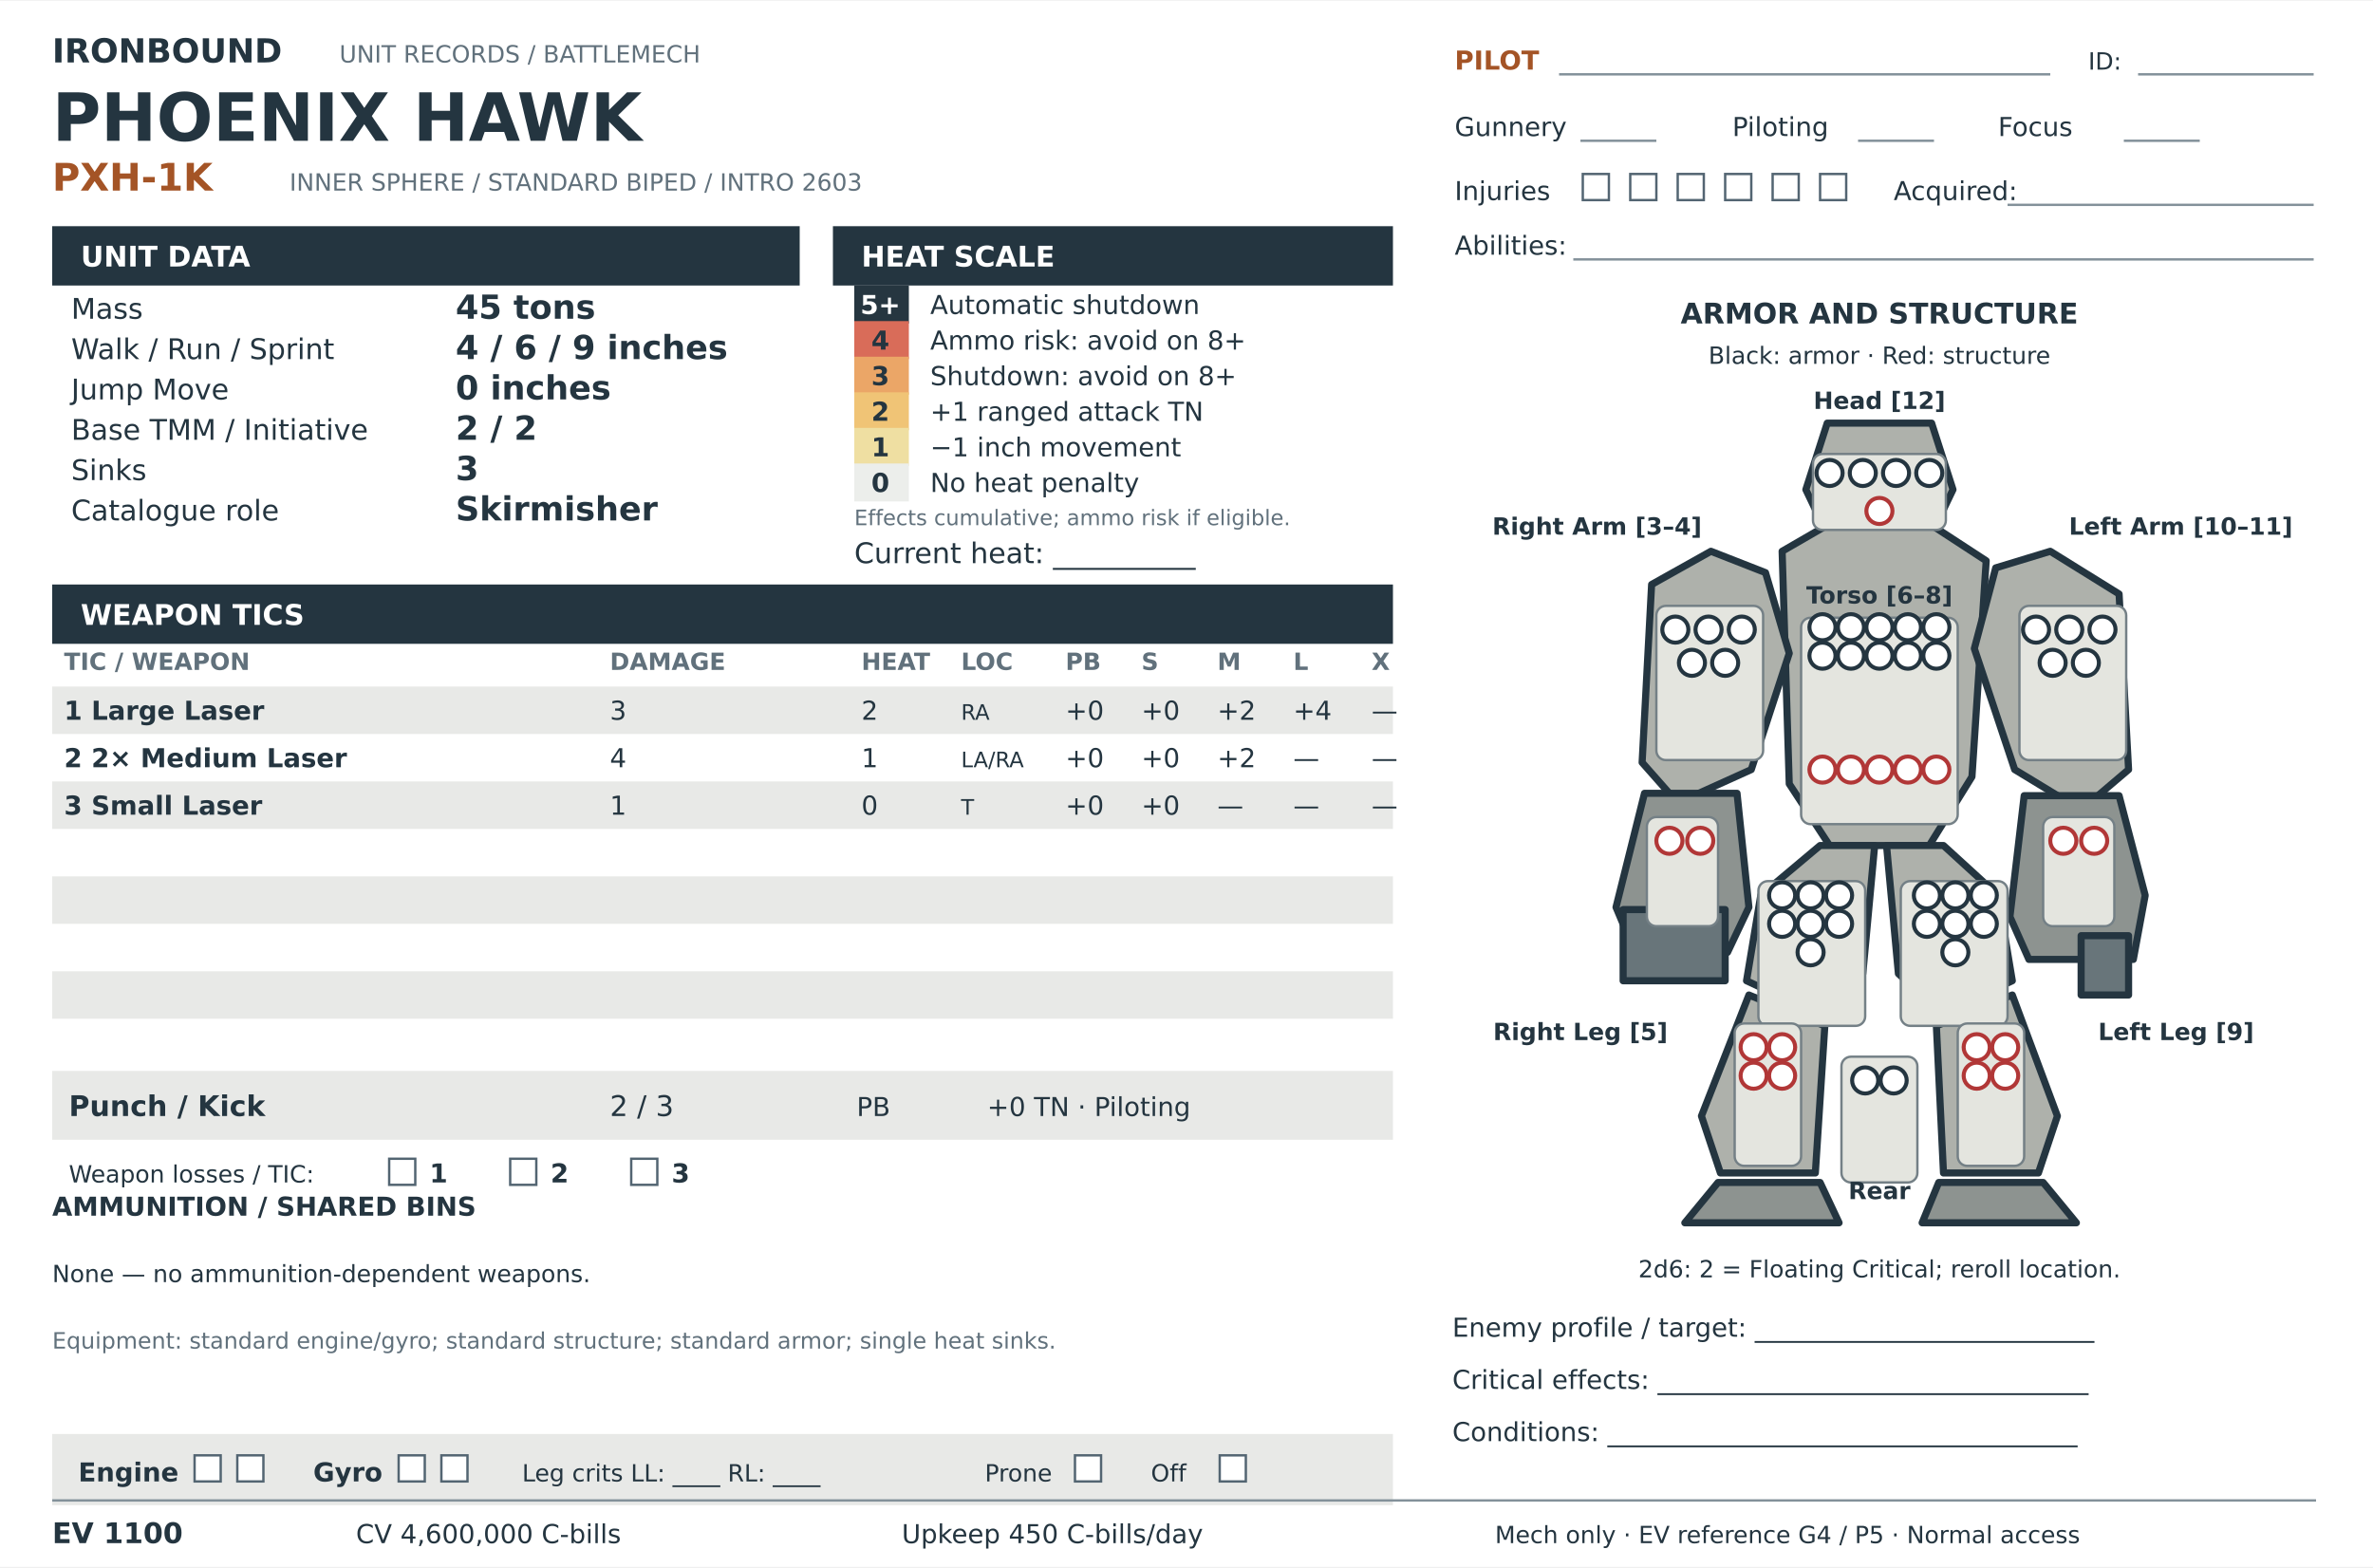
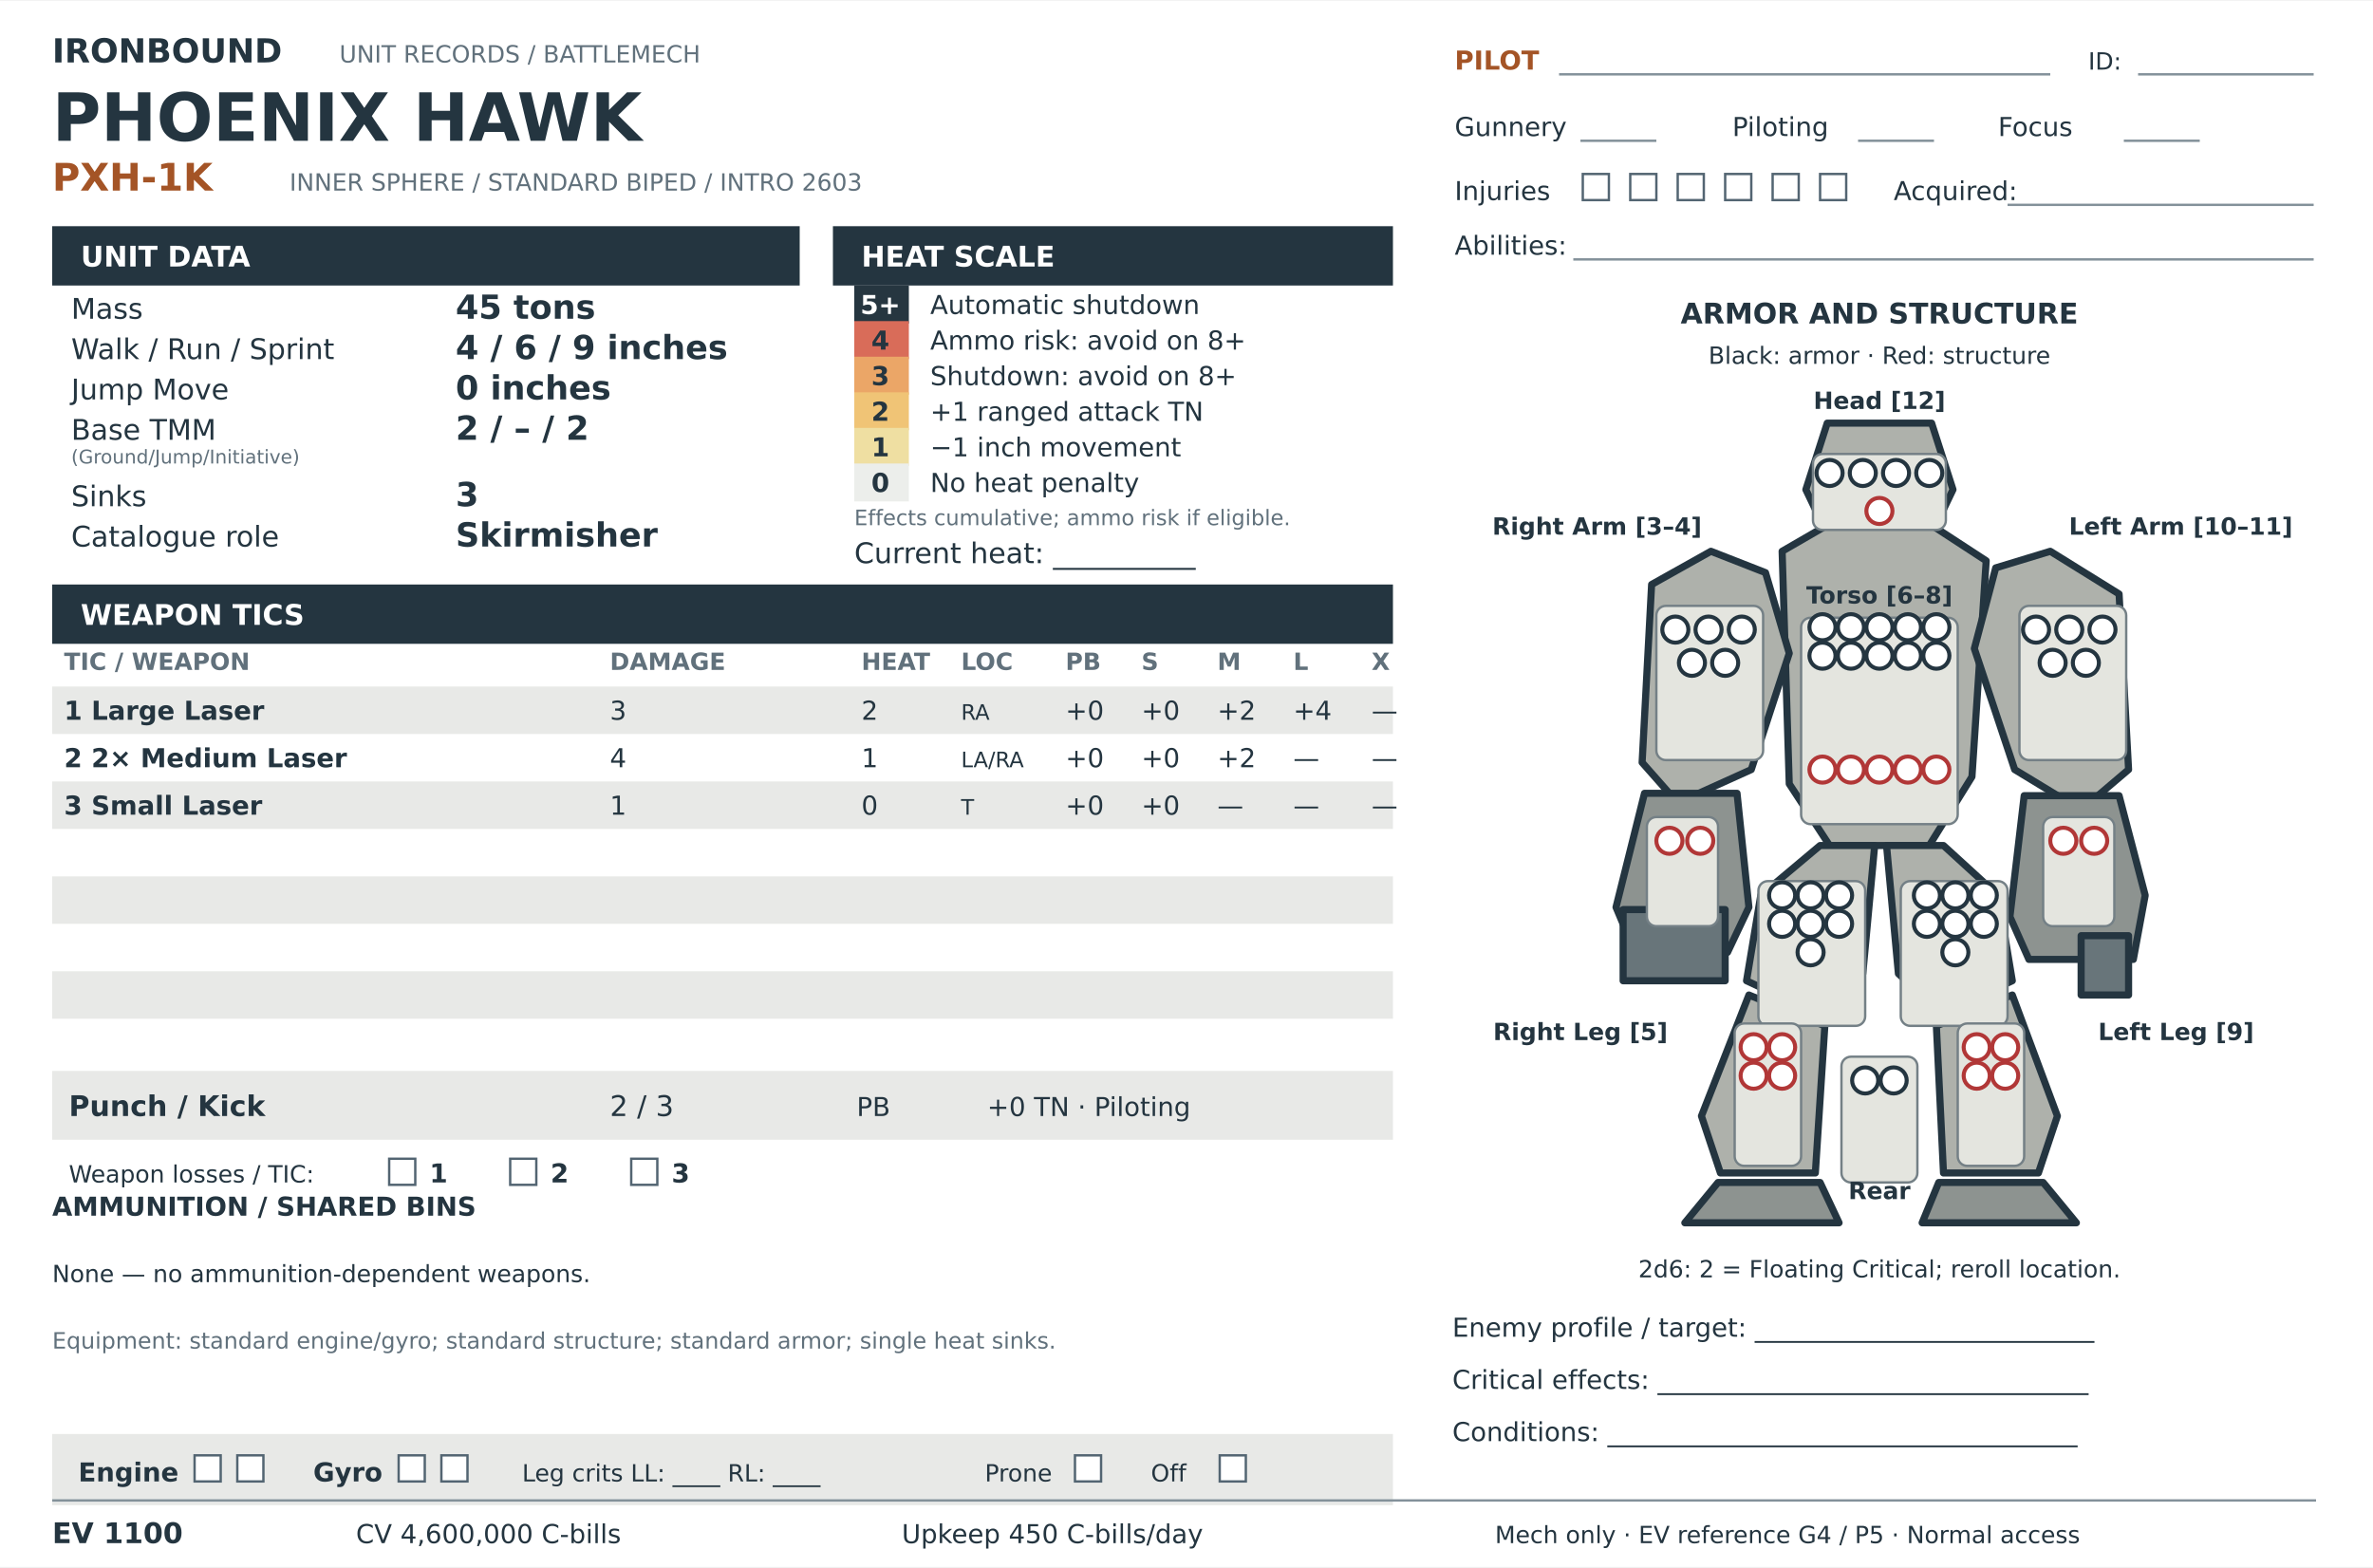
<svg xmlns="http://www.w3.org/2000/svg" width="277mm" height="183mm" viewBox="0 0 1000 660" role="img" aria-labelledby="title desc">
  <g font-family="Arial, Helvetica, sans-serif">
    <rect x="0" y="0" width="1000" height="660" rx="0" fill="#fff" stroke="none" />
    <text x="22" y="26" font-family="DejaVu Sans, Arial, sans-serif" font-size="14" font-weight="bold" fill="#243540" text-anchor="start">IRONBOUND</text>
    <text x="143" y="26" font-family="DejaVu Sans, Arial, sans-serif" font-size="10" fill="#61717c" text-anchor="start">UNIT RECORDS / BATTLEMECH</text>
    <text x="22" y="59" font-family="DejaVu Sans, Arial, sans-serif" font-size="28" font-weight="bold" fill="#243540" text-anchor="start">PHOENIX HAWK</text>
    <text x="22" y="80" font-family="DejaVu Sans, Arial, sans-serif" font-size="16" font-weight="bold" fill="#a45426" text-anchor="start">PXH-1K</text>
    <text x="122" y="80" font-family="DejaVu Sans, Arial, sans-serif" font-size="10" fill="#61717c" text-anchor="start">INNER SPHERE / STANDARD BIPED / INTRO 2603</text>
    <text x="613" y="29" font-family="DejaVu Sans, Arial, sans-serif" font-size="11" font-weight="bold" fill="#a45426" text-anchor="start">PILOT</text>
    <path d="M657 31H864" fill="none" stroke="#83919a" />
    <text x="880" y="29" font-family="DejaVu Sans, Arial, sans-serif" font-size="10" fill="#243540" text-anchor="start">ID:</text>
    <path d="M901 31H975" fill="none" stroke="#83919a" />
    <text x="613" y="57" font-family="DejaVu Sans, Arial, sans-serif" font-size="11" fill="#243540" text-anchor="start">Gunnery</text>
    <path d="M666 59H698" fill="none" stroke="#83919a" />
    <text x="730" y="57" font-family="DejaVu Sans, Arial, sans-serif" font-size="11" fill="#243540" text-anchor="start">Piloting</text>
    <path d="M783 59H815" fill="none" stroke="#83919a" />
    <text x="842" y="57" font-family="DejaVu Sans, Arial, sans-serif" font-size="11" fill="#243540" text-anchor="start">Focus</text>
    <path d="M895 59H927" fill="none" stroke="#83919a" />
    <text x="613" y="84" font-family="DejaVu Sans, Arial, sans-serif" font-size="11" fill="#243540" text-anchor="start">Injuries</text>
    <rect x="667" y="73" width="11" height="11" rx="0" fill="#fff" stroke="#536572" />
    <rect x="687" y="73" width="11" height="11" rx="0" fill="#fff" stroke="#536572" />
    <rect x="707" y="73" width="11" height="11" rx="0" fill="#fff" stroke="#536572" />
    <rect x="727" y="73" width="11" height="11" rx="0" fill="#fff" stroke="#536572" />
    <rect x="747" y="73" width="11" height="11" rx="0" fill="#fff" stroke="#536572" />
    <rect x="767" y="73" width="11" height="11" rx="0" fill="#fff" stroke="#536572" />
    <text x="798" y="84" font-family="DejaVu Sans, Arial, sans-serif" font-size="11" fill="#243540" text-anchor="start">Acquired:</text>
    <path d="M846 86H975" fill="none" stroke="#83919a" />
    <text x="613" y="107" font-family="DejaVu Sans, Arial, sans-serif" font-size="11" fill="#243540" text-anchor="start">Abilities:</text>
    <path d="M663 109H975" fill="none" stroke="#83919a" />
    <rect x="22" y="95" width="315" height="25" rx="0" fill="#243540" stroke="none" />
    <text x="34" y="112" font-family="DejaVu Sans, Arial, sans-serif" font-size="12" font-weight="bold" fill="#fff" text-anchor="start">UNIT DATA</text>
    <rect x="351" y="95" width="236" height="25" rx="0" fill="#243540" stroke="none" />
    <text x="363" y="112" font-family="DejaVu Sans, Arial, sans-serif" font-size="12" font-weight="bold" fill="#fff" text-anchor="start">HEAT SCALE</text>
    <text x="30" y="134" font-family="DejaVu Sans, Arial, sans-serif" font-size="12" fill="#243540" text-anchor="start">Mass</text>
    <text x="192" y="134" font-family="DejaVu Sans, Arial, sans-serif" font-size="14" font-weight="bold" fill="#243540" text-anchor="start">45 tons</text>
    <text x="30" y="151" font-family="DejaVu Sans, Arial, sans-serif" font-size="12" fill="#243540" text-anchor="start">Walk / Run / Sprint</text>
    <text x="192" y="151" font-family="DejaVu Sans, Arial, sans-serif" font-size="14" font-weight="bold" fill="#243540" text-anchor="start">4 / 6 / 9 inches</text>
    <text x="30" y="168" font-family="DejaVu Sans, Arial, sans-serif" font-size="12" fill="#243540" text-anchor="start">Jump Move</text>
    <text x="192" y="168" font-family="DejaVu Sans, Arial, sans-serif" font-size="14" font-weight="bold" fill="#243540" text-anchor="start">0 inches</text>
-     <text x="30" y="185" font-family="DejaVu Sans, Arial, sans-serif" font-size="12" fill="#243540" text-anchor="start">Base TMM / Initiative</text>
-     <text x="192" y="185" font-family="DejaVu Sans, Arial, sans-serif" font-size="14" font-weight="bold" fill="#243540" text-anchor="start">2 / 2</text>
-     <text x="30" y="202" font-family="DejaVu Sans, Arial, sans-serif" font-size="12" fill="#243540" text-anchor="start">Sinks</text>
-     <text x="192" y="202" font-family="DejaVu Sans, Arial, sans-serif" font-size="14" font-weight="bold" fill="#243540" text-anchor="start">3</text>
-     <text x="30" y="219" font-family="DejaVu Sans, Arial, sans-serif" font-size="12" fill="#243540" text-anchor="start">Catalogue role</text>
-     <text x="192" y="219" font-family="DejaVu Sans, Arial, sans-serif" font-size="14" font-weight="bold" fill="#243540" text-anchor="start">Skirmisher</text>
+     <text x="30" y="185" font-family="DejaVu Sans, Arial, sans-serif" font-size="12" fill="#243540" text-anchor="start">Base TMM</text>
+     <text x="30" y="195" font-family="DejaVu Sans, Arial, sans-serif" font-size="8" fill="#61717c" text-anchor="start">(Ground/Jump/Initiative)</text>
+     <text x="192" y="185" font-family="DejaVu Sans, Arial, sans-serif" font-size="14" font-weight="bold" fill="#243540" text-anchor="start">2 / – / 2</text>
+     <text x="30" y="213" font-family="DejaVu Sans, Arial, sans-serif" font-size="12" fill="#243540" text-anchor="start">Sinks</text>
+     <text x="192" y="213" font-family="DejaVu Sans, Arial, sans-serif" font-size="14" font-weight="bold" fill="#243540" text-anchor="start">3</text>
+     <text x="30" y="230" font-family="DejaVu Sans, Arial, sans-serif" font-size="12" fill="#243540" text-anchor="start">Catalogue role</text>
+     <text x="192" y="230" font-family="DejaVu Sans, Arial, sans-serif" font-size="14" font-weight="bold" fill="#243540" text-anchor="start">Skirmisher</text>
    <rect x="360" y="120" width="23" height="16" rx="0" fill="#263640" stroke="none" />
    <text x="371" y="132" font-family="DejaVu Sans, Arial, sans-serif" font-size="11" font-weight="bold" fill="#fff" text-anchor="middle">5+</text>
    <text x="392" y="132" font-family="DejaVu Sans, Arial, sans-serif" font-size="11" fill="#243540" text-anchor="start">Automatic shutdown</text>
    <rect x="360" y="135" width="23" height="16" rx="0" fill="#d96c59" stroke="none" />
    <text x="371" y="147" font-family="DejaVu Sans, Arial, sans-serif" font-size="11" font-weight="bold" fill="#243540" text-anchor="middle">4</text>
    <text x="392" y="147" font-family="DejaVu Sans, Arial, sans-serif" font-size="11" fill="#243540" text-anchor="start">Ammo risk: avoid on 8+</text>
    <rect x="360" y="150" width="23" height="16" rx="0" fill="#eba667" stroke="none" />
    <text x="371" y="162" font-family="DejaVu Sans, Arial, sans-serif" font-size="11" font-weight="bold" fill="#243540" text-anchor="middle">3</text>
    <text x="392" y="162" font-family="DejaVu Sans, Arial, sans-serif" font-size="11" fill="#243540" text-anchor="start">Shutdown: avoid on 8+</text>
    <rect x="360" y="165" width="23" height="16" rx="0" fill="#f0c476" stroke="none" />
    <text x="371" y="177" font-family="DejaVu Sans, Arial, sans-serif" font-size="11" font-weight="bold" fill="#243540" text-anchor="middle">2</text>
    <text x="392" y="177" font-family="DejaVu Sans, Arial, sans-serif" font-size="11" fill="#243540" text-anchor="start">+1 ranged attack TN</text>
    <rect x="360" y="180" width="23" height="16" rx="0" fill="#efdfa2" stroke="none" />
    <text x="371" y="192" font-family="DejaVu Sans, Arial, sans-serif" font-size="11" font-weight="bold" fill="#243540" text-anchor="middle">1</text>
    <text x="392" y="192" font-family="DejaVu Sans, Arial, sans-serif" font-size="11" fill="#243540" text-anchor="start">−1 inch movement</text>
    <rect x="360" y="195" width="23" height="16" rx="0" fill="#eceeeb" stroke="none" />
    <text x="371" y="207" font-family="DejaVu Sans, Arial, sans-serif" font-size="11" font-weight="bold" fill="#243540" text-anchor="middle">0</text>
    <text x="392" y="207" font-family="DejaVu Sans, Arial, sans-serif" font-size="11" fill="#243540" text-anchor="start">No heat penalty</text>
    <text x="360" y="221" font-family="DejaVu Sans, Arial, sans-serif" font-size="9" fill="#61717c" text-anchor="start">Effects cumulative; ammo risk if eligible.</text>
    <text x="360" y="237" font-family="DejaVu Sans, Arial, sans-serif" font-size="12" fill="#243540" text-anchor="start">Current heat: __________</text>
    <rect x="22" y="246" width="565" height="25" rx="0" fill="#243540" stroke="none" />
    <text x="34" y="263" font-family="DejaVu Sans, Arial, sans-serif" font-size="12" font-weight="bold" fill="#fff" text-anchor="start">WEAPON TICS</text>
    <text x="27" y="282" font-family="DejaVu Sans, Arial, sans-serif" font-size="10" font-weight="bold" fill="#61717c" text-anchor="start">TIC / WEAPON</text>
    <text x="257" y="282" font-family="DejaVu Sans, Arial, sans-serif" font-size="10" font-weight="bold" fill="#61717c" text-anchor="start">DAMAGE</text>
    <text x="363" y="282" font-family="DejaVu Sans, Arial, sans-serif" font-size="10" font-weight="bold" fill="#61717c" text-anchor="start">HEAT</text>
    <text x="405" y="282" font-family="DejaVu Sans, Arial, sans-serif" font-size="10" font-weight="bold" fill="#61717c" text-anchor="start">LOC</text>
    <text x="449" y="282" font-family="DejaVu Sans, Arial, sans-serif" font-size="10" font-weight="bold" fill="#61717c" text-anchor="start">PB</text>
    <text x="481" y="282" font-family="DejaVu Sans, Arial, sans-serif" font-size="10" font-weight="bold" fill="#61717c" text-anchor="start">S</text>
    <text x="513" y="282" font-family="DejaVu Sans, Arial, sans-serif" font-size="10" font-weight="bold" fill="#61717c" text-anchor="start">M</text>
    <text x="545" y="282" font-family="DejaVu Sans, Arial, sans-serif" font-size="10" font-weight="bold" fill="#61717c" text-anchor="start">L</text>
    <text x="578" y="282" font-family="DejaVu Sans, Arial, sans-serif" font-size="10" font-weight="bold" fill="#61717c" text-anchor="start">X</text>
    <rect x="22" y="289" width="565" height="20" rx="0" fill="#e8e9e7" stroke="none" />
    <text x="27" y="303" font-family="DejaVu Sans, Arial, sans-serif" font-size="11" fill="#243540" text-anchor="start" font-weight="bold">1  Large Laser</text>
    <text x="257" y="303" font-family="DejaVu Sans, Arial, sans-serif" font-size="11" fill="#243540" text-anchor="start">3</text>
    <text x="363" y="303" font-family="DejaVu Sans, Arial, sans-serif" font-size="11" fill="#243540" text-anchor="start">2</text>
    <text x="405" y="303" font-family="DejaVu Sans, Arial, sans-serif" font-size="9" fill="#243540" text-anchor="start">RA</text>
    <text x="449" y="303" font-family="DejaVu Sans, Arial, sans-serif" font-size="11" fill="#243540" text-anchor="start">+0</text>
    <text x="481" y="303" font-family="DejaVu Sans, Arial, sans-serif" font-size="11" fill="#243540" text-anchor="start">+0</text>
    <text x="513" y="303" font-family="DejaVu Sans, Arial, sans-serif" font-size="11" fill="#243540" text-anchor="start">+2</text>
    <text x="545" y="303" font-family="DejaVu Sans, Arial, sans-serif" font-size="11" fill="#243540" text-anchor="start">+4</text>
    <text x="578" y="303" font-family="DejaVu Sans, Arial, sans-serif" font-size="11" fill="#243540" text-anchor="start">—</text>
    <text x="27" y="323" font-family="DejaVu Sans, Arial, sans-serif" font-size="11" fill="#243540" text-anchor="start" font-weight="bold">2  2× Medium Laser</text>
    <text x="257" y="323" font-family="DejaVu Sans, Arial, sans-serif" font-size="11" fill="#243540" text-anchor="start">4</text>
    <text x="363" y="323" font-family="DejaVu Sans, Arial, sans-serif" font-size="11" fill="#243540" text-anchor="start">1</text>
    <text x="405" y="323" font-family="DejaVu Sans, Arial, sans-serif" font-size="9" fill="#243540" text-anchor="start">LA/RA</text>
    <text x="449" y="323" font-family="DejaVu Sans, Arial, sans-serif" font-size="11" fill="#243540" text-anchor="start">+0</text>
    <text x="481" y="323" font-family="DejaVu Sans, Arial, sans-serif" font-size="11" fill="#243540" text-anchor="start">+0</text>
    <text x="513" y="323" font-family="DejaVu Sans, Arial, sans-serif" font-size="11" fill="#243540" text-anchor="start">+2</text>
    <text x="545" y="323" font-family="DejaVu Sans, Arial, sans-serif" font-size="11" fill="#243540" text-anchor="start">—</text>
    <text x="578" y="323" font-family="DejaVu Sans, Arial, sans-serif" font-size="11" fill="#243540" text-anchor="start">—</text>
    <rect x="22" y="329" width="565" height="20" rx="0" fill="#e8e9e7" stroke="none" />
    <text x="27" y="343" font-family="DejaVu Sans, Arial, sans-serif" font-size="11" fill="#243540" text-anchor="start" font-weight="bold">3  Small Laser</text>
    <text x="257" y="343" font-family="DejaVu Sans, Arial, sans-serif" font-size="11" fill="#243540" text-anchor="start">1</text>
    <text x="363" y="343" font-family="DejaVu Sans, Arial, sans-serif" font-size="11" fill="#243540" text-anchor="start">0</text>
    <text x="405" y="343" font-family="DejaVu Sans, Arial, sans-serif" font-size="9" fill="#243540" text-anchor="start">T</text>
    <text x="449" y="343" font-family="DejaVu Sans, Arial, sans-serif" font-size="11" fill="#243540" text-anchor="start">+0</text>
    <text x="481" y="343" font-family="DejaVu Sans, Arial, sans-serif" font-size="11" fill="#243540" text-anchor="start">+0</text>
    <text x="513" y="343" font-family="DejaVu Sans, Arial, sans-serif" font-size="11" fill="#243540" text-anchor="start">—</text>
    <text x="545" y="343" font-family="DejaVu Sans, Arial, sans-serif" font-size="11" fill="#243540" text-anchor="start">—</text>
    <text x="578" y="343" font-family="DejaVu Sans, Arial, sans-serif" font-size="11" fill="#243540" text-anchor="start">—</text>
    <text x="27" y="363" font-family="DejaVu Sans, Arial, sans-serif" font-size="11" fill="#243540" text-anchor="start" font-weight="bold" />
    <text x="257" y="363" font-family="DejaVu Sans, Arial, sans-serif" font-size="11" fill="#243540" text-anchor="start" />
    <text x="363" y="363" font-family="DejaVu Sans, Arial, sans-serif" font-size="11" fill="#243540" text-anchor="start" />
    <text x="405" y="363" font-family="DejaVu Sans, Arial, sans-serif" font-size="9" fill="#243540" text-anchor="start" />
    <text x="449" y="363" font-family="DejaVu Sans, Arial, sans-serif" font-size="11" fill="#243540" text-anchor="start" />
    <text x="481" y="363" font-family="DejaVu Sans, Arial, sans-serif" font-size="11" fill="#243540" text-anchor="start" />
    <text x="513" y="363" font-family="DejaVu Sans, Arial, sans-serif" font-size="11" fill="#243540" text-anchor="start" />
    <text x="545" y="363" font-family="DejaVu Sans, Arial, sans-serif" font-size="11" fill="#243540" text-anchor="start" />
    <text x="578" y="363" font-family="DejaVu Sans, Arial, sans-serif" font-size="11" fill="#243540" text-anchor="start" />
    <rect x="22" y="369" width="565" height="20" rx="0" fill="#e8e9e7" stroke="none" />
    <text x="27" y="383" font-family="DejaVu Sans, Arial, sans-serif" font-size="11" fill="#243540" text-anchor="start" font-weight="bold" />
    <text x="257" y="383" font-family="DejaVu Sans, Arial, sans-serif" font-size="11" fill="#243540" text-anchor="start" />
    <text x="363" y="383" font-family="DejaVu Sans, Arial, sans-serif" font-size="11" fill="#243540" text-anchor="start" />
    <text x="405" y="383" font-family="DejaVu Sans, Arial, sans-serif" font-size="9" fill="#243540" text-anchor="start" />
    <text x="449" y="383" font-family="DejaVu Sans, Arial, sans-serif" font-size="11" fill="#243540" text-anchor="start" />
    <text x="481" y="383" font-family="DejaVu Sans, Arial, sans-serif" font-size="11" fill="#243540" text-anchor="start" />
    <text x="513" y="383" font-family="DejaVu Sans, Arial, sans-serif" font-size="11" fill="#243540" text-anchor="start" />
    <text x="545" y="383" font-family="DejaVu Sans, Arial, sans-serif" font-size="11" fill="#243540" text-anchor="start" />
    <text x="578" y="383" font-family="DejaVu Sans, Arial, sans-serif" font-size="11" fill="#243540" text-anchor="start" />
    <text x="27" y="403" font-family="DejaVu Sans, Arial, sans-serif" font-size="11" fill="#243540" text-anchor="start" font-weight="bold" />
    <text x="257" y="403" font-family="DejaVu Sans, Arial, sans-serif" font-size="11" fill="#243540" text-anchor="start" />
    <text x="363" y="403" font-family="DejaVu Sans, Arial, sans-serif" font-size="11" fill="#243540" text-anchor="start" />
    <text x="405" y="403" font-family="DejaVu Sans, Arial, sans-serif" font-size="9" fill="#243540" text-anchor="start" />
    <text x="449" y="403" font-family="DejaVu Sans, Arial, sans-serif" font-size="11" fill="#243540" text-anchor="start" />
    <text x="481" y="403" font-family="DejaVu Sans, Arial, sans-serif" font-size="11" fill="#243540" text-anchor="start" />
    <text x="513" y="403" font-family="DejaVu Sans, Arial, sans-serif" font-size="11" fill="#243540" text-anchor="start" />
    <text x="545" y="403" font-family="DejaVu Sans, Arial, sans-serif" font-size="11" fill="#243540" text-anchor="start" />
    <text x="578" y="403" font-family="DejaVu Sans, Arial, sans-serif" font-size="11" fill="#243540" text-anchor="start" />
    <rect x="22" y="409" width="565" height="20" rx="0" fill="#e8e9e7" stroke="none" />
    <text x="27" y="423" font-family="DejaVu Sans, Arial, sans-serif" font-size="11" fill="#243540" text-anchor="start" font-weight="bold" />
    <text x="257" y="423" font-family="DejaVu Sans, Arial, sans-serif" font-size="11" fill="#243540" text-anchor="start" />
    <text x="363" y="423" font-family="DejaVu Sans, Arial, sans-serif" font-size="11" fill="#243540" text-anchor="start" />
    <text x="405" y="423" font-family="DejaVu Sans, Arial, sans-serif" font-size="9" fill="#243540" text-anchor="start" />
    <text x="449" y="423" font-family="DejaVu Sans, Arial, sans-serif" font-size="11" fill="#243540" text-anchor="start" />
    <text x="481" y="423" font-family="DejaVu Sans, Arial, sans-serif" font-size="11" fill="#243540" text-anchor="start" />
    <text x="513" y="423" font-family="DejaVu Sans, Arial, sans-serif" font-size="11" fill="#243540" text-anchor="start" />
    <text x="545" y="423" font-family="DejaVu Sans, Arial, sans-serif" font-size="11" fill="#243540" text-anchor="start" />
    <text x="578" y="423" font-family="DejaVu Sans, Arial, sans-serif" font-size="11" fill="#243540" text-anchor="start" />
    <text x="27" y="443" font-family="DejaVu Sans, Arial, sans-serif" font-size="11" fill="#243540" text-anchor="start" font-weight="bold" />
    <text x="257" y="443" font-family="DejaVu Sans, Arial, sans-serif" font-size="11" fill="#243540" text-anchor="start" />
    <text x="363" y="443" font-family="DejaVu Sans, Arial, sans-serif" font-size="11" fill="#243540" text-anchor="start" />
    <text x="405" y="443" font-family="DejaVu Sans, Arial, sans-serif" font-size="9" fill="#243540" text-anchor="start" />
    <text x="449" y="443" font-family="DejaVu Sans, Arial, sans-serif" font-size="11" fill="#243540" text-anchor="start" />
    <text x="481" y="443" font-family="DejaVu Sans, Arial, sans-serif" font-size="11" fill="#243540" text-anchor="start" />
    <text x="513" y="443" font-family="DejaVu Sans, Arial, sans-serif" font-size="11" fill="#243540" text-anchor="start" />
    <text x="545" y="443" font-family="DejaVu Sans, Arial, sans-serif" font-size="11" fill="#243540" text-anchor="start" />
    <text x="578" y="443" font-family="DejaVu Sans, Arial, sans-serif" font-size="11" fill="#243540" text-anchor="start" />
    <rect x="22" y="451" width="565" height="29" rx="0" fill="#e8e9e7" stroke="none" />
    <text x="29" y="470" font-family="DejaVu Sans, Arial, sans-serif" font-size="12" font-weight="bold" fill="#243540" text-anchor="start">Punch / Kick</text>
    <text x="257" y="470" font-family="DejaVu Sans, Arial, sans-serif" font-size="12" fill="#243540" text-anchor="start">2 / 3</text>
    <text x="361" y="470" font-family="DejaVu Sans, Arial, sans-serif" font-size="11" fill="#243540" text-anchor="start">PB</text>
    <text x="416" y="470" font-family="DejaVu Sans, Arial, sans-serif" font-size="11" fill="#243540" text-anchor="start">+0 TN · Piloting</text>
    <rect x="22" y="604" width="565" height="30" rx="0" fill="#e8e9e7" stroke="none" />
    <text x="33" y="624" font-family="DejaVu Sans, Arial, sans-serif" font-size="11" font-weight="bold" fill="#243540" text-anchor="start">Engine</text>
    <rect x="82" y="613" width="11" height="11" rx="0" fill="#fff" stroke="#536572" />
    <rect x="100" y="613" width="11" height="11" rx="0" fill="#fff" stroke="#536572" />
    <text x="132" y="624" font-family="DejaVu Sans, Arial, sans-serif" font-size="11" font-weight="bold" fill="#243540" text-anchor="start">Gyro</text>
    <rect x="168" y="613" width="11" height="11" rx="0" fill="#fff" stroke="#536572" />
    <rect x="186" y="613" width="11" height="11" rx="0" fill="#fff" stroke="#536572" />
    <text x="220" y="624" font-family="DejaVu Sans, Arial, sans-serif" font-size="10" fill="#243540" text-anchor="start">Leg crits  LL: ____  RL: ____</text>
    <text x="415" y="624" font-family="DejaVu Sans, Arial, sans-serif" font-size="10" fill="#243540" text-anchor="start">Prone</text>
    <rect x="453" y="613" width="11" height="11" rx="0" fill="#fff" stroke="#536572" />
    <text x="485" y="624" font-family="DejaVu Sans, Arial, sans-serif" font-size="10" fill="#243540" text-anchor="start">Off</text>
    <rect x="514" y="613" width="11" height="11" rx="0" fill="#fff" stroke="#536572" />
    <g transform="translate(612 120)">
      <text x="180" y="16" font-family="DejaVu Sans, Arial, sans-serif" font-size="12" font-weight="bold" fill="#243540" text-anchor="middle">ARMOR AND STRUCTURE</text>
      <text x="180" y="33" font-family="DejaVu Sans, Arial, sans-serif" font-size="10" fill="#243540" text-anchor="middle">Black: armor · Red: structure</text>
      <path d="M158 58H202L211 86L200 109H160L149 86Z" fill="#aeb1ab" stroke="#243540" stroke-width="3" stroke-linejoin="round" />
      <path d="M139 112L158 101H202L225 116L219 207L201 236H159L142 210Z" fill="#aeb1ab" stroke="#243540" stroke-width="3" stroke-linejoin="round" />
      <path d="M132 121L109 112L84 126L80 201L95 218L126 204L142 155Z" fill="#aeb1ab" stroke="#243540" stroke-width="3" stroke-linejoin="round" />
      <path d="M229 119L252 112L281 130L285 204L265 221L237 204L220 153Z" fill="#aeb1ab" stroke="#243540" stroke-width="3" stroke-linejoin="round" />
      <path d="M81 214H120L125 262L116 281H77L69 262Z" fill="#8d9390" stroke="#243540" stroke-width="3" stroke-linejoin="round" />
      <path d="M241 215H281L292 257L287 284H243L235 266Z" fill="#8d9390" stroke="#243540" stroke-width="3" stroke-linejoin="round" />
      <path d="M72 263H115V293H72Z" fill="#68757a" stroke="#243540" stroke-width="3" stroke-linejoin="round" />
      <path d="M265 274H285V299H265Z" fill="#68757a" stroke="#243540" stroke-width="3" stroke-linejoin="round" />
      <path d="M155 236H178L173 290L154 307L124 293L130 257Z" fill="#aeb1ab" stroke="#243540" stroke-width="3" stroke-linejoin="round" />
      <path d="M183 236H207L230 257L236 293L206 307L188 290Z" fill="#aeb1ab" stroke="#243540" stroke-width="3" stroke-linejoin="round" />
      <path d="M125 299L157 312L153 374H113L105 350Z" fill="#aeb1ab" stroke="#243540" stroke-width="3" stroke-linejoin="round" />
      <path d="M204 312L236 299L255 350L247 374H207Z" fill="#aeb1ab" stroke="#243540" stroke-width="3" stroke-linejoin="round" />
      <path d="M112 378H155L163 395H98Z" fill="#8d9390" stroke="#243540" stroke-width="3" stroke-linejoin="round" />
      <path d="M205 378H249L263 395H198Z" fill="#8d9390" stroke="#243540" stroke-width="3" stroke-linejoin="round" />
      <rect x="152" y="71" width="56" height="32" rx="4" fill="#e4e5df" stroke="#748086" />
      <rect x="147" y="140" width="66" height="87" rx="4" fill="#e4e5df" stroke="#748086" />
      <rect x="86" y="135" width="45" height="65" rx="4" fill="#e4e5df" stroke="#748086" />
      <rect x="239" y="135" width="45" height="65" rx="4" fill="#e4e5df" stroke="#748086" />
      <rect x="82" y="224" width="30" height="46" rx="4" fill="#e4e5df" stroke="#748086" />
      <rect x="249" y="224" width="30" height="46" rx="4" fill="#e4e5df" stroke="#748086" />
      <rect x="129" y="251" width="45" height="61" rx="4" fill="#e4e5df" stroke="#748086" />
      <rect x="189" y="251" width="45" height="61" rx="4" fill="#e4e5df" stroke="#748086" />
      <rect x="119" y="311" width="28" height="60" rx="4" fill="#e4e5df" stroke="#748086" />
      <rect x="213" y="311" width="28" height="60" rx="4" fill="#e4e5df" stroke="#748086" />
      <rect x="164" y="325" width="32" height="53" rx="4" fill="#e4e5df" stroke="#748086" />
      <text x="180" y="52" font-family="DejaVu Sans, Arial, sans-serif" font-size="10" font-weight="bold" fill="#243540" text-anchor="middle">Head [12]</text>
      <text x="180" y="134" font-family="DejaVu Sans, Arial, sans-serif" font-size="10" font-weight="bold" fill="#243540" text-anchor="middle">Torso [6–8]</text>
      <text x="61" y="105" font-family="DejaVu Sans, Arial, sans-serif" font-size="10" font-weight="bold" fill="#243540" text-anchor="middle">Right Arm [3–4]</text>
      <text x="307" y="105" font-family="DejaVu Sans, Arial, sans-serif" font-size="10" font-weight="bold" fill="#243540" text-anchor="middle">Left Arm [10–11]</text>
      <text x="54" y="318" font-family="DejaVu Sans, Arial, sans-serif" font-size="10" font-weight="bold" fill="#243540" text-anchor="middle">Right Leg [5]</text>
      <text x="305" y="318" font-family="DejaVu Sans, Arial, sans-serif" font-size="10" font-weight="bold" fill="#243540" text-anchor="middle">Left Leg [9]</text>
      <text x="180" y="385" font-family="DejaVu Sans, Arial, sans-serif" font-size="10" font-weight="bold" fill="#243540" text-anchor="middle">Rear</text>
      <text x="180" y="418" font-family="DejaVu Sans, Arial, sans-serif" font-size="10" fill="#243540" text-anchor="middle">2d6: 2 = Floating Critical; reroll location.</text>
      <text x="0" y="443" font-family="DejaVu Sans, Arial, sans-serif" font-size="11" fill="#243540" text-anchor="start">Enemy profile / target: __________________________</text>
      <text x="0" y="465" font-family="DejaVu Sans, Arial, sans-serif" font-size="11" fill="#243540" text-anchor="start">Critical effects: _________________________________</text>
      <text x="0" y="487" font-family="DejaVu Sans, Arial, sans-serif" font-size="11" fill="#243540" text-anchor="start">Conditions: ____________________________________</text>
      <circle cx="159.0" cy="79" r="5.5" fill="#fff" stroke="#243540" stroke-width="1.7" />
      <circle cx="173.0" cy="79" r="5.5" fill="#fff" stroke="#243540" stroke-width="1.7" />
      <circle cx="187.0" cy="79" r="5.5" fill="#fff" stroke="#243540" stroke-width="1.7" />
      <circle cx="201.0" cy="79" r="5.5" fill="#fff" stroke="#243540" stroke-width="1.7" />
      <circle cx="180.0" cy="95" r="5.5" fill="#fff" stroke="#b13737" stroke-width="1.7" />
      <circle cx="156.0" cy="144" r="5.5" fill="#fff" stroke="#243540" stroke-width="1.7" />
      <circle cx="168.0" cy="144" r="5.5" fill="#fff" stroke="#243540" stroke-width="1.7" />
      <circle cx="180.0" cy="144" r="5.5" fill="#fff" stroke="#243540" stroke-width="1.7" />
      <circle cx="192.0" cy="144" r="5.5" fill="#fff" stroke="#243540" stroke-width="1.7" />
      <circle cx="204.0" cy="144" r="5.5" fill="#fff" stroke="#243540" stroke-width="1.7" />
      <circle cx="156.0" cy="156" r="5.5" fill="#fff" stroke="#243540" stroke-width="1.7" />
      <circle cx="168.0" cy="156" r="5.5" fill="#fff" stroke="#243540" stroke-width="1.7" />
      <circle cx="180.0" cy="156" r="5.5" fill="#fff" stroke="#243540" stroke-width="1.7" />
      <circle cx="192.0" cy="156" r="5.5" fill="#fff" stroke="#243540" stroke-width="1.7" />
      <circle cx="204.0" cy="156" r="5.5" fill="#fff" stroke="#243540" stroke-width="1.7" />
      <circle cx="156.0" cy="204" r="5.5" fill="#fff" stroke="#b13737" stroke-width="1.7" />
      <circle cx="168.0" cy="204" r="5.5" fill="#fff" stroke="#b13737" stroke-width="1.7" />
      <circle cx="180.0" cy="204" r="5.5" fill="#fff" stroke="#b13737" stroke-width="1.7" />
      <circle cx="192.0" cy="204" r="5.5" fill="#fff" stroke="#b13737" stroke-width="1.7" />
      <circle cx="204.0" cy="204" r="5.5" fill="#fff" stroke="#b13737" stroke-width="1.7" />
      <circle cx="94.0" cy="145" r="5.5" fill="#fff" stroke="#243540" stroke-width="1.7" />
      <circle cx="108.0" cy="145" r="5.5" fill="#fff" stroke="#243540" stroke-width="1.7" />
      <circle cx="122.0" cy="145" r="5.5" fill="#fff" stroke="#243540" stroke-width="1.7" />
      <circle cx="101.0" cy="159" r="5.5" fill="#fff" stroke="#243540" stroke-width="1.7" />
      <circle cx="115.0" cy="159" r="5.5" fill="#fff" stroke="#243540" stroke-width="1.7" />
      <circle cx="91.5" cy="234" r="5.5" fill="#fff" stroke="#b13737" stroke-width="1.7" />
      <circle cx="104.5" cy="234" r="5.5" fill="#fff" stroke="#b13737" stroke-width="1.7" />
      <circle cx="246.0" cy="145" r="5.5" fill="#fff" stroke="#243540" stroke-width="1.7" />
      <circle cx="260.0" cy="145" r="5.5" fill="#fff" stroke="#243540" stroke-width="1.7" />
      <circle cx="274.0" cy="145" r="5.5" fill="#fff" stroke="#243540" stroke-width="1.7" />
      <circle cx="253.0" cy="159" r="5.5" fill="#fff" stroke="#243540" stroke-width="1.7" />
      <circle cx="267.0" cy="159" r="5.5" fill="#fff" stroke="#243540" stroke-width="1.7" />
      <circle cx="257.5" cy="234" r="5.5" fill="#fff" stroke="#b13737" stroke-width="1.7" />
      <circle cx="270.5" cy="234" r="5.5" fill="#fff" stroke="#b13737" stroke-width="1.7" />
      <circle cx="139.0" cy="257" r="5.5" fill="#fff" stroke="#243540" stroke-width="1.7" />
      <circle cx="151.0" cy="257" r="5.5" fill="#fff" stroke="#243540" stroke-width="1.7" />
      <circle cx="163.0" cy="257" r="5.5" fill="#fff" stroke="#243540" stroke-width="1.7" />
      <circle cx="139.0" cy="269" r="5.5" fill="#fff" stroke="#243540" stroke-width="1.7" />
      <circle cx="151.0" cy="269" r="5.5" fill="#fff" stroke="#243540" stroke-width="1.7" />
      <circle cx="163.0" cy="269" r="5.5" fill="#fff" stroke="#243540" stroke-width="1.7" />
      <circle cx="151.0" cy="281" r="5.5" fill="#fff" stroke="#243540" stroke-width="1.7" />
      <circle cx="127.0" cy="321" r="5.5" fill="#fff" stroke="#b13737" stroke-width="1.7" />
      <circle cx="139.0" cy="321" r="5.5" fill="#fff" stroke="#b13737" stroke-width="1.7" />
      <circle cx="127.0" cy="333" r="5.5" fill="#fff" stroke="#b13737" stroke-width="1.7" />
      <circle cx="139.0" cy="333" r="5.5" fill="#fff" stroke="#b13737" stroke-width="1.7" />
      <circle cx="200.0" cy="257" r="5.5" fill="#fff" stroke="#243540" stroke-width="1.7" />
      <circle cx="212.0" cy="257" r="5.5" fill="#fff" stroke="#243540" stroke-width="1.7" />
      <circle cx="224.0" cy="257" r="5.5" fill="#fff" stroke="#243540" stroke-width="1.7" />
      <circle cx="200.0" cy="269" r="5.5" fill="#fff" stroke="#243540" stroke-width="1.7" />
      <circle cx="212.0" cy="269" r="5.5" fill="#fff" stroke="#243540" stroke-width="1.7" />
      <circle cx="224.0" cy="269" r="5.5" fill="#fff" stroke="#243540" stroke-width="1.7" />
      <circle cx="212.0" cy="281" r="5.5" fill="#fff" stroke="#243540" stroke-width="1.7" />
      <circle cx="221.0" cy="321" r="5.5" fill="#fff" stroke="#b13737" stroke-width="1.7" />
      <circle cx="233.0" cy="321" r="5.5" fill="#fff" stroke="#b13737" stroke-width="1.7" />
      <circle cx="221.0" cy="333" r="5.5" fill="#fff" stroke="#b13737" stroke-width="1.7" />
      <circle cx="233.0" cy="333" r="5.5" fill="#fff" stroke="#b13737" stroke-width="1.7" />
      <circle cx="174.0" cy="335" r="5.5" fill="#fff" stroke="#243540" stroke-width="1.7" />
      <circle cx="186.0" cy="335" r="5.5" fill="#fff" stroke="#243540" stroke-width="1.7" />
    </g>
    <path d="M22 632H976" fill="none" stroke="#83919a" />
    <text x="22" y="650" font-family="DejaVu Sans, Arial, sans-serif" font-size="12" font-weight="bold" fill="#243540" text-anchor="start">EV 1100</text>
    <text x="150" y="650" font-family="DejaVu Sans, Arial, sans-serif" font-size="11" fill="#243540" text-anchor="start">CV 4,600,000 C-bills</text>
    <text x="380" y="650" font-family="DejaVu Sans, Arial, sans-serif" font-size="11" fill="#243540" text-anchor="start">Upkeep 450 C-bills/day</text>
    <text x="630" y="650" font-family="DejaVu Sans, Arial, sans-serif" font-size="10" fill="#243540" text-anchor="start">Mech only · EV reference G4 / P5 · Normal access</text>
    <text x="29" y="498" font-family="DejaVu Sans, Arial, sans-serif" font-size="10" fill="#243540" text-anchor="start">Weapon losses / TIC:</text>
    <rect x="164" y="488" width="11" height="11" fill="#fff" stroke="#536572" />
    <text x="181" y="498" font-family="DejaVu Sans, Arial, sans-serif" font-size="11" fill="#243540" text-anchor="start" font-weight="bold">1</text>
    <rect x="215" y="488" width="11" height="11" fill="#fff" stroke="#536572" />
    <text x="232" y="498" font-family="DejaVu Sans, Arial, sans-serif" font-size="11" fill="#243540" text-anchor="start" font-weight="bold">2</text>
    <rect x="266" y="488" width="11" height="11" fill="#fff" stroke="#536572" />
    <text x="283" y="498" font-family="DejaVu Sans, Arial, sans-serif" font-size="11" fill="#243540" text-anchor="start" font-weight="bold">3</text>
    <text x="22" y="512" font-family="DejaVu Sans, Arial, sans-serif" font-size="11" fill="#243540" text-anchor="start" font-weight="bold">AMMUNITION / SHARED BINS</text>
    <text x="22" y="540" font-family="DejaVu Sans, Arial, sans-serif" font-size="10" fill="#243540" text-anchor="start">None — no ammunition-dependent weapons.</text>
    <text x="22" y="568" font-family="DejaVu Sans, Arial, sans-serif" font-size="9.5" fill="#61717c" text-anchor="start">Equipment: standard engine/gyro; standard structure; standard armor; single heat sinks.</text>
  </g>
</svg>
